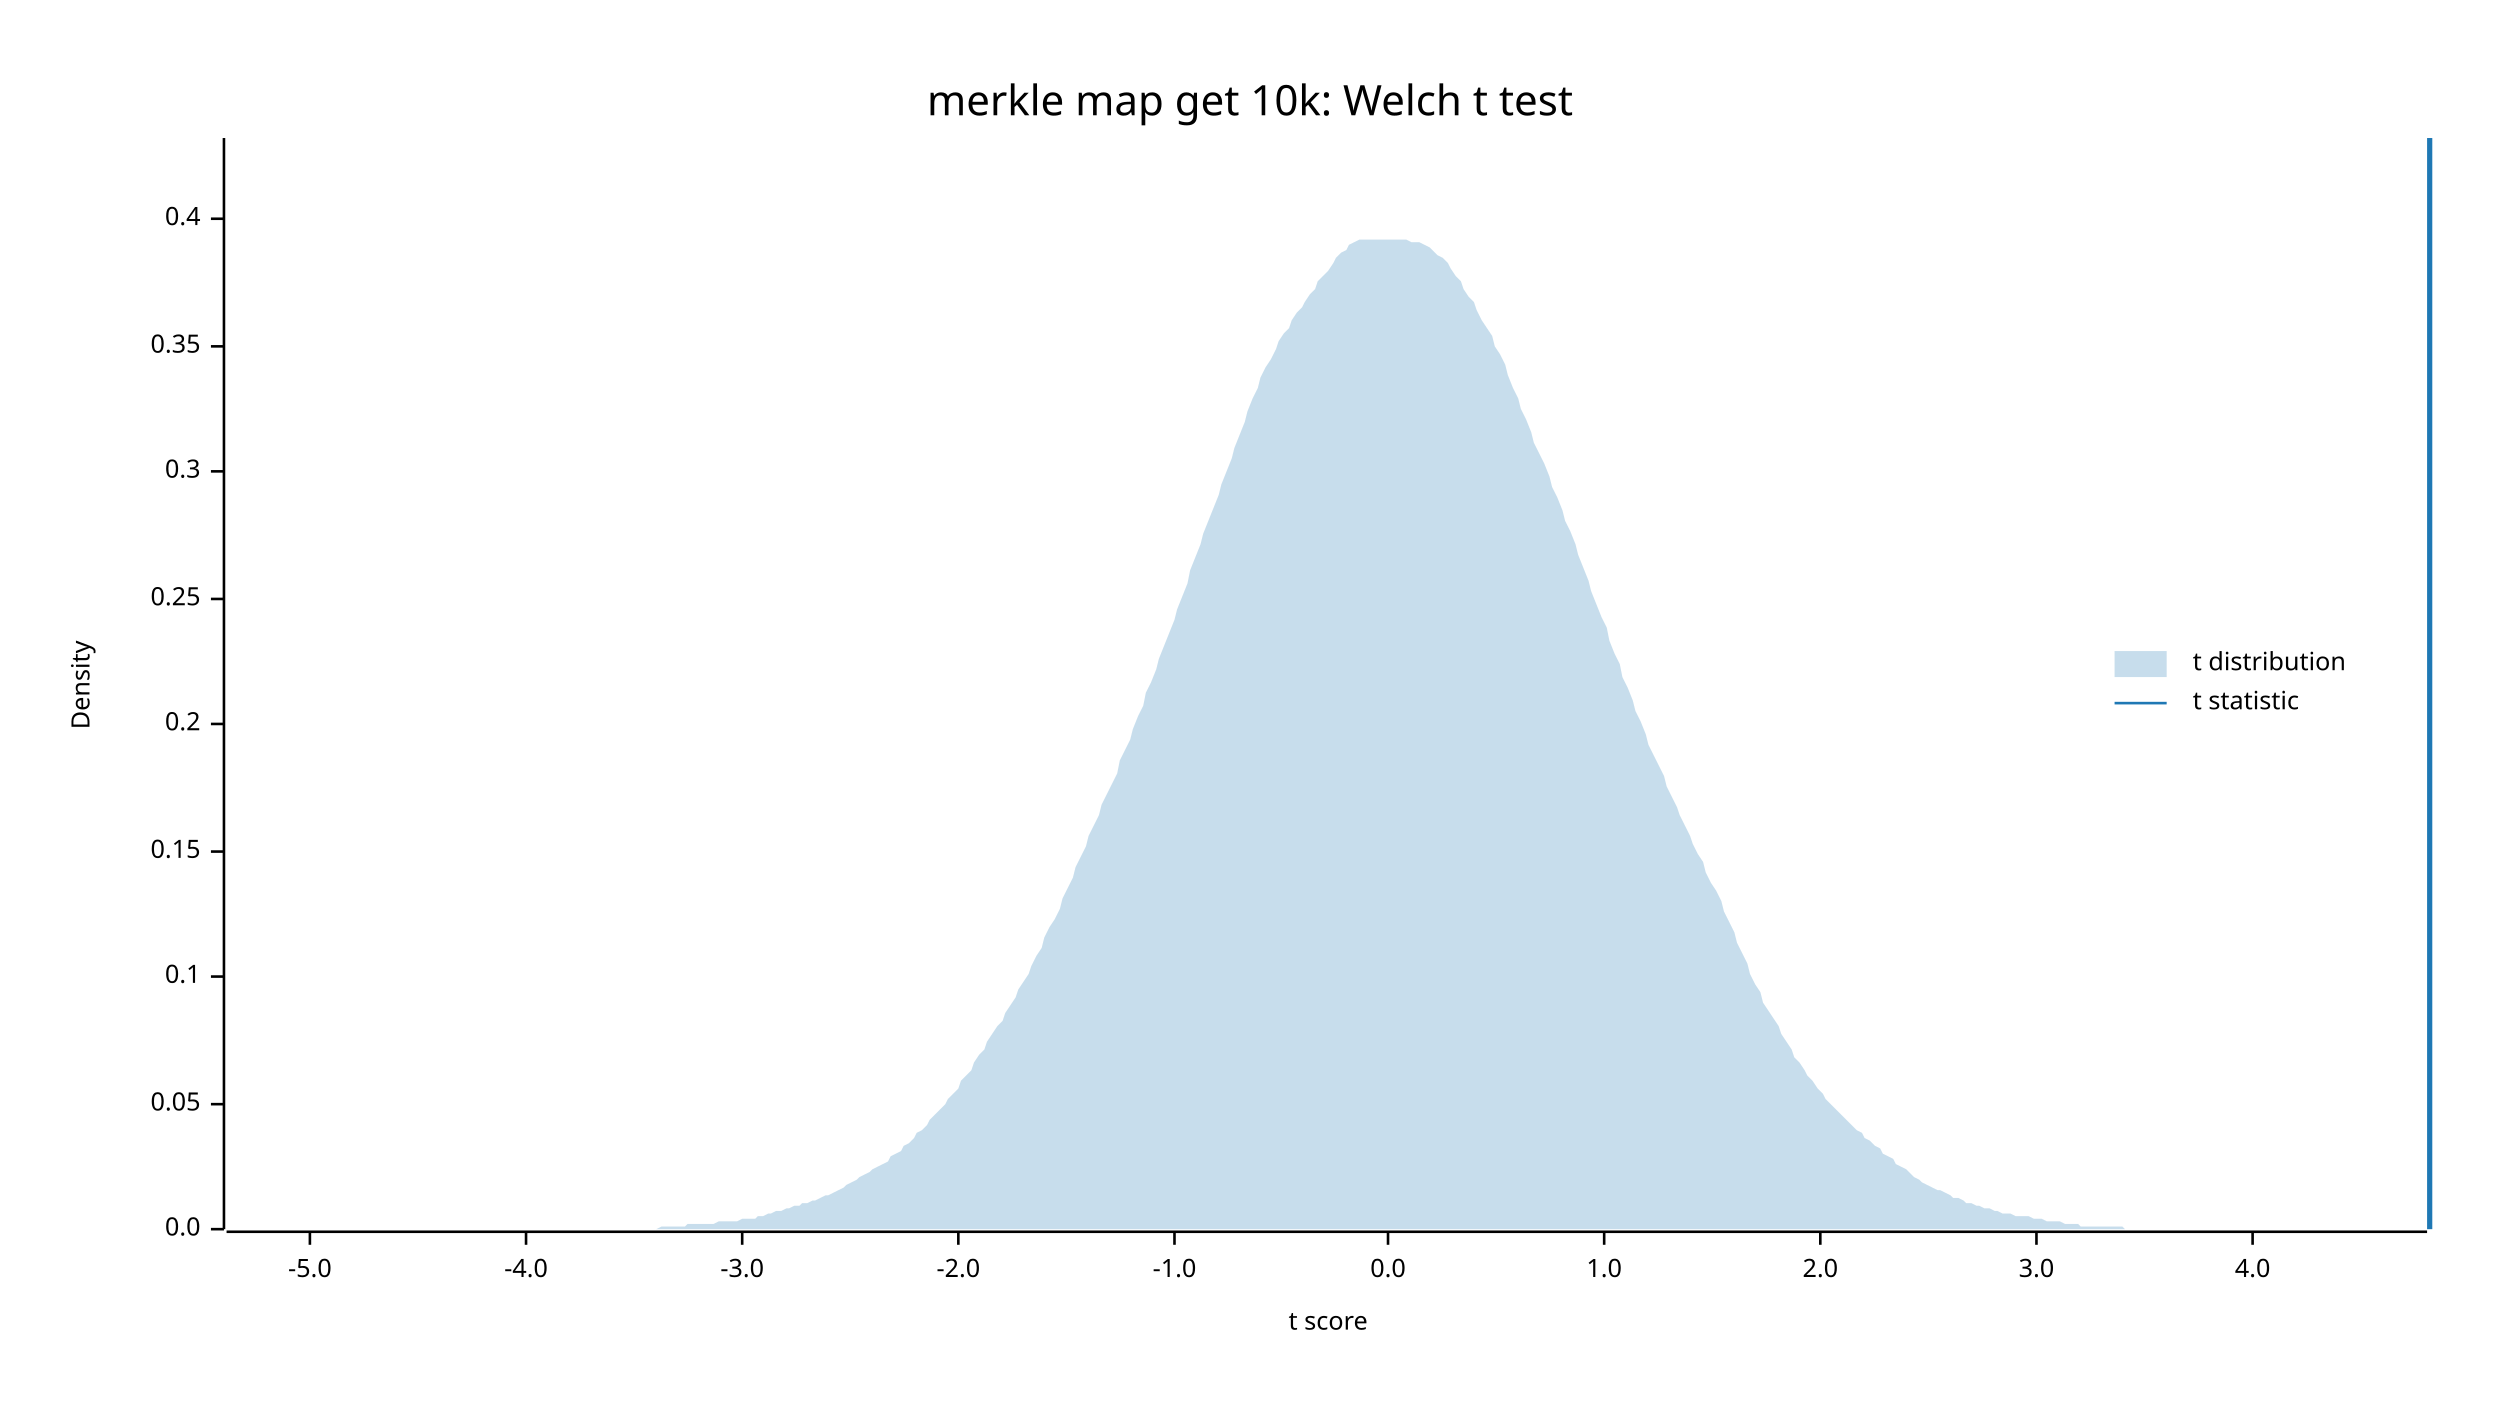
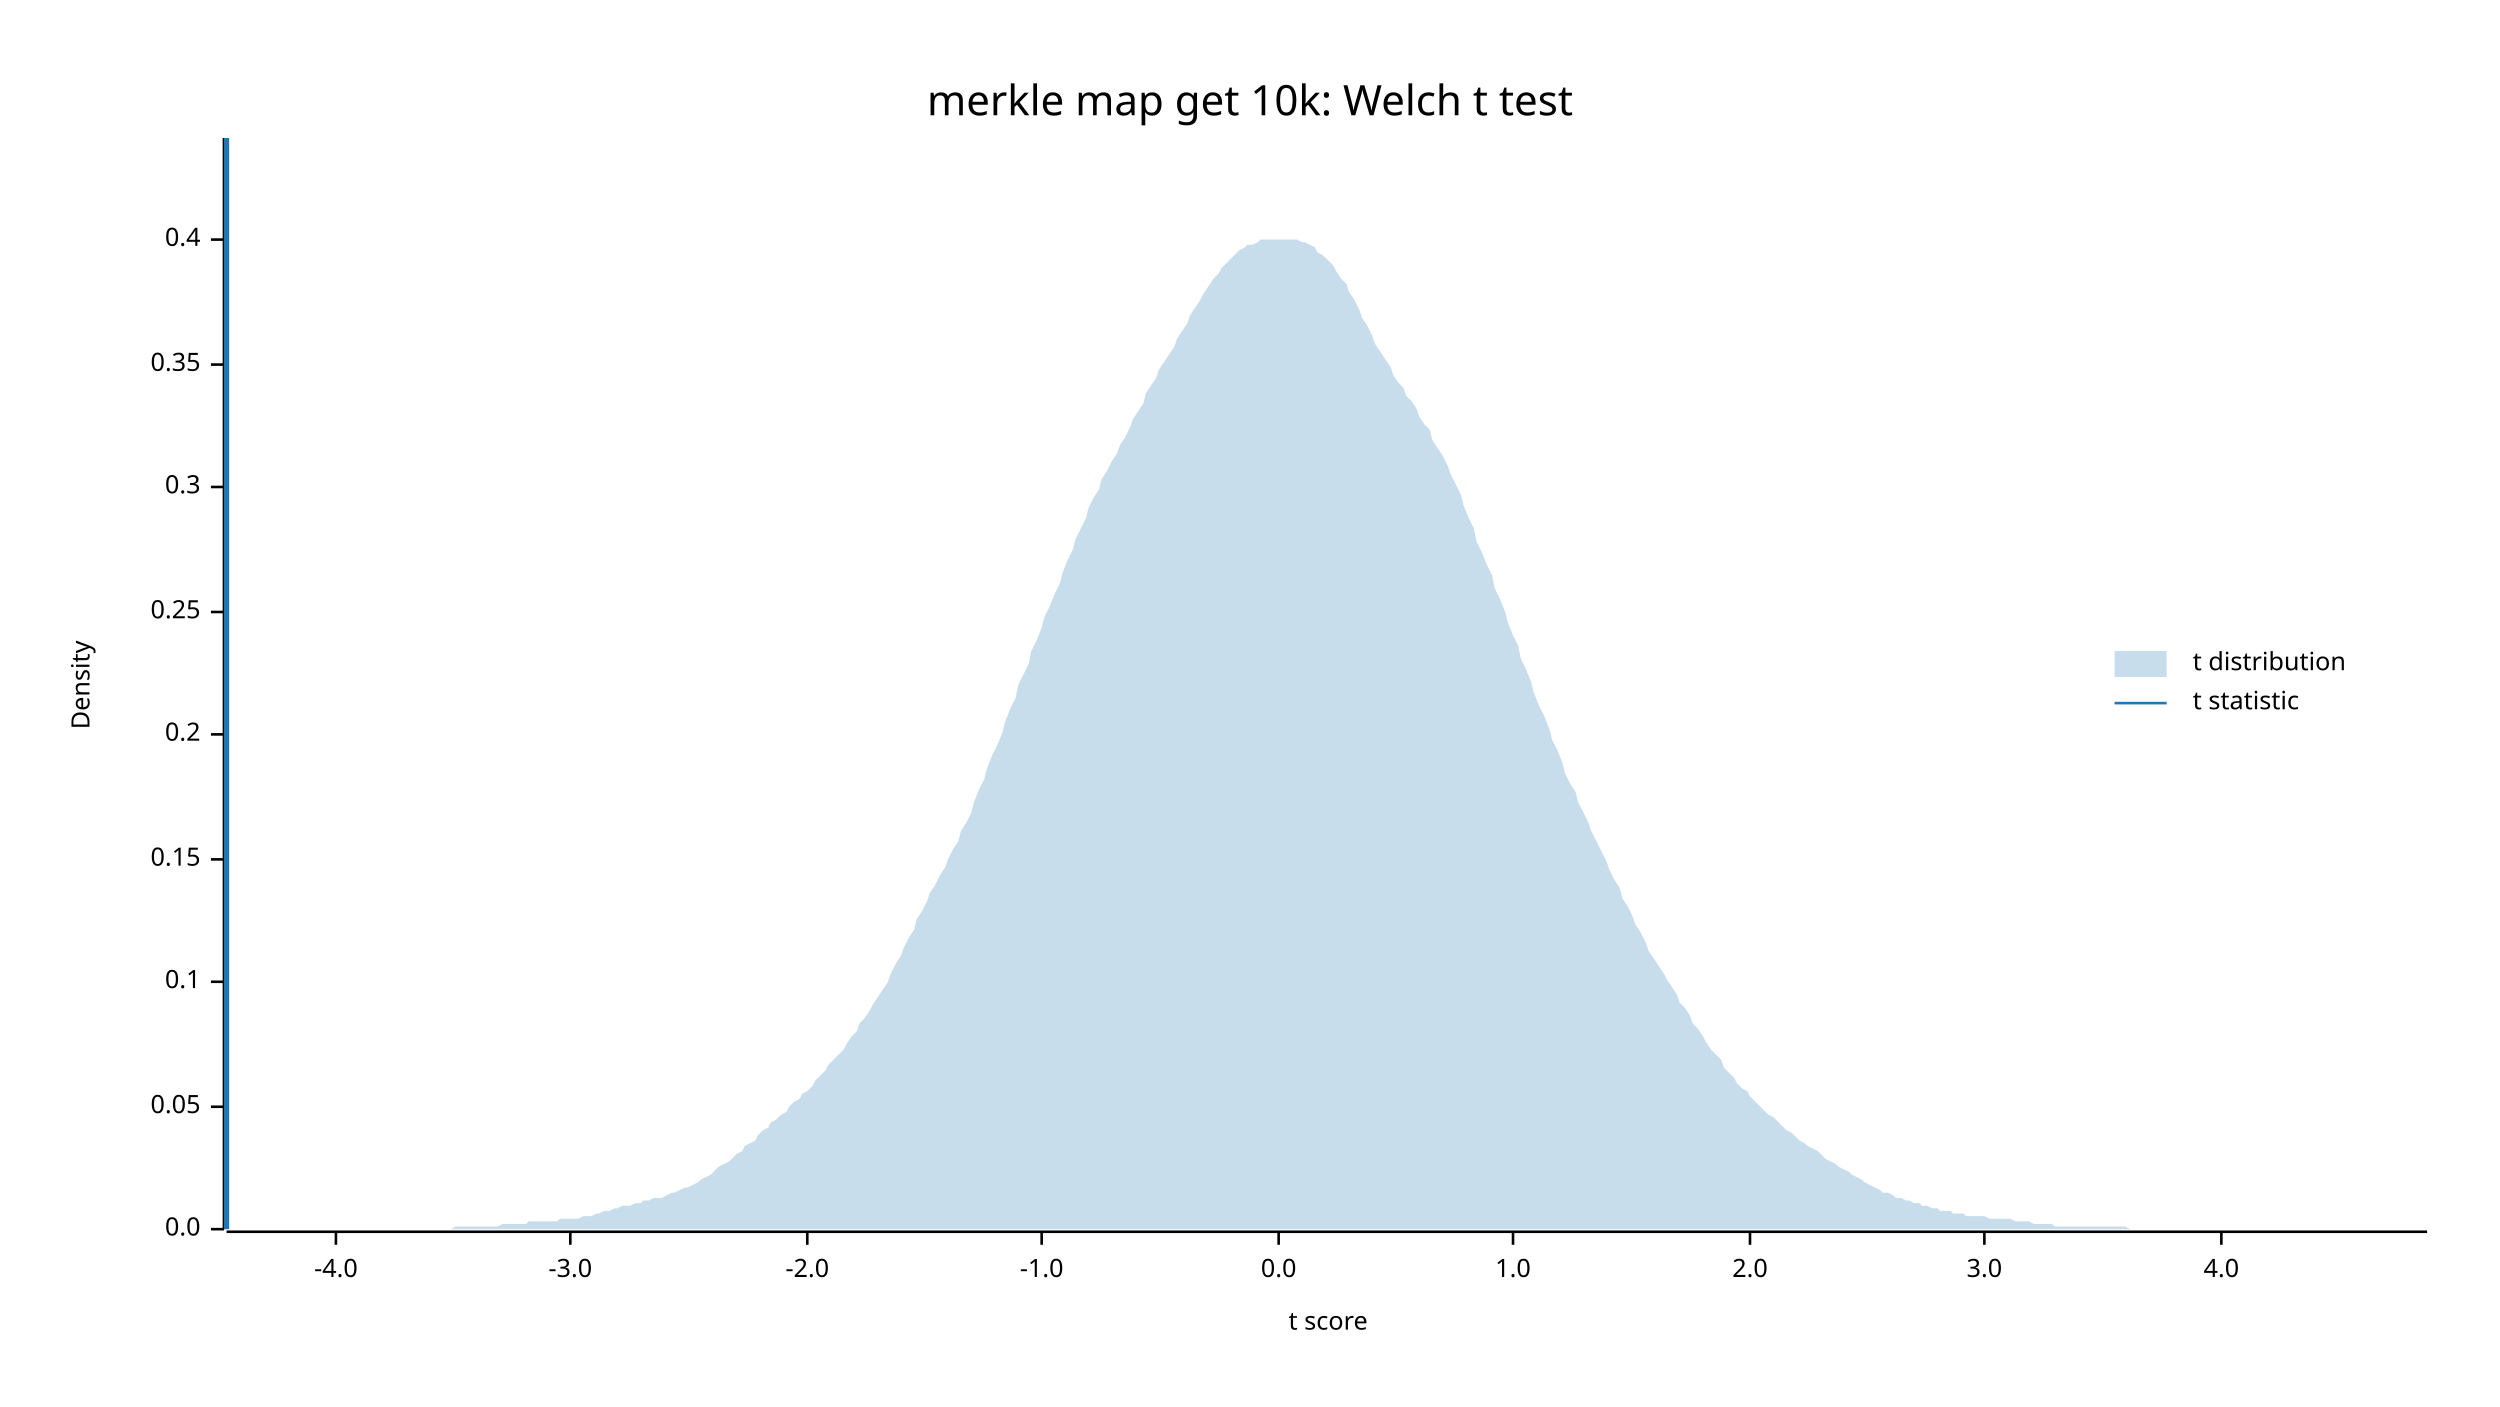
<svg xmlns="http://www.w3.org/2000/svg" width="960" height="540" viewBox="0 0 960 540">
  <text x="480" y="32" dy="0.76em" text-anchor="middle" font-family="sans-serif" font-size="16.129" opacity="1" fill="#000000">
merkle map get 10k: Welch t test
</text>
  <text x="27" y="263" dy="0.76em" text-anchor="middle" font-family="sans-serif" font-size="9.677" opacity="1" fill="#000000" transform="rotate(270, 27, 263)">
Density
</text>
  <text x="510" y="513" dy="-0.5ex" text-anchor="middle" font-family="sans-serif" font-size="9.677" opacity="1" fill="#000000">
t score
</text>
  <polyline fill="none" opacity="1" stroke="#000000" stroke-width="1" points="86,53 86,472 " />
  <text x="77" y="472" dy="0.5ex" text-anchor="end" font-family="sans-serif" font-size="9.677" opacity="1" fill="#000000">
0.0
</text>
  <polyline fill="none" opacity="1" stroke="#000000" stroke-width="1" points="81,472 86,472 " />
-   <text x="77" y="424" dy="0.5ex" text-anchor="end" font-family="sans-serif" font-size="9.677" opacity="1" fill="#000000">
+   <text x="77" y="425" dy="0.5ex" text-anchor="end" font-family="sans-serif" font-size="9.677" opacity="1" fill="#000000">
0.05
</text>
-   <polyline fill="none" opacity="1" stroke="#000000" stroke-width="1" points="81,424 86,424 " />
-   <text x="77" y="375" dy="0.5ex" text-anchor="end" font-family="sans-serif" font-size="9.677" opacity="1" fill="#000000">
+   <polyline fill="none" opacity="1" stroke="#000000" stroke-width="1" points="81,425 86,425 " />
+   <text x="77" y="377" dy="0.5ex" text-anchor="end" font-family="sans-serif" font-size="9.677" opacity="1" fill="#000000">
0.1
</text>
-   <polyline fill="none" opacity="1" stroke="#000000" stroke-width="1" points="81,375 86,375 " />
-   <text x="77" y="327" dy="0.5ex" text-anchor="end" font-family="sans-serif" font-size="9.677" opacity="1" fill="#000000">
+   <polyline fill="none" opacity="1" stroke="#000000" stroke-width="1" points="81,377 86,377 " />
+   <text x="77" y="330" dy="0.5ex" text-anchor="end" font-family="sans-serif" font-size="9.677" opacity="1" fill="#000000">
0.15
</text>
-   <polyline fill="none" opacity="1" stroke="#000000" stroke-width="1" points="81,327 86,327 " />
-   <text x="77" y="278" dy="0.5ex" text-anchor="end" font-family="sans-serif" font-size="9.677" opacity="1" fill="#000000">
+   <polyline fill="none" opacity="1" stroke="#000000" stroke-width="1" points="81,330 86,330 " />
+   <text x="77" y="282" dy="0.5ex" text-anchor="end" font-family="sans-serif" font-size="9.677" opacity="1" fill="#000000">
0.2
</text>
-   <polyline fill="none" opacity="1" stroke="#000000" stroke-width="1" points="81,278 86,278 " />
-   <text x="77" y="230" dy="0.5ex" text-anchor="end" font-family="sans-serif" font-size="9.677" opacity="1" fill="#000000">
+   <polyline fill="none" opacity="1" stroke="#000000" stroke-width="1" points="81,282 86,282 " />
+   <text x="77" y="235" dy="0.5ex" text-anchor="end" font-family="sans-serif" font-size="9.677" opacity="1" fill="#000000">
0.25
</text>
-   <polyline fill="none" opacity="1" stroke="#000000" stroke-width="1" points="81,230 86,230 " />
-   <text x="77" y="181" dy="0.5ex" text-anchor="end" font-family="sans-serif" font-size="9.677" opacity="1" fill="#000000">
+   <polyline fill="none" opacity="1" stroke="#000000" stroke-width="1" points="81,235 86,235 " />
+   <text x="77" y="187" dy="0.5ex" text-anchor="end" font-family="sans-serif" font-size="9.677" opacity="1" fill="#000000">
0.3
</text>
-   <polyline fill="none" opacity="1" stroke="#000000" stroke-width="1" points="81,181 86,181 " />
-   <text x="77" y="133" dy="0.5ex" text-anchor="end" font-family="sans-serif" font-size="9.677" opacity="1" fill="#000000">
+   <polyline fill="none" opacity="1" stroke="#000000" stroke-width="1" points="81,187 86,187 " />
+   <text x="77" y="140" dy="0.5ex" text-anchor="end" font-family="sans-serif" font-size="9.677" opacity="1" fill="#000000">
0.35
</text>
-   <polyline fill="none" opacity="1" stroke="#000000" stroke-width="1" points="81,133 86,133 " />
-   <text x="77" y="84" dy="0.5ex" text-anchor="end" font-family="sans-serif" font-size="9.677" opacity="1" fill="#000000">
+   <polyline fill="none" opacity="1" stroke="#000000" stroke-width="1" points="81,140 86,140 " />
+   <text x="77" y="92" dy="0.5ex" text-anchor="end" font-family="sans-serif" font-size="9.677" opacity="1" fill="#000000">
0.4
</text>
-   <polyline fill="none" opacity="1" stroke="#000000" stroke-width="1" points="81,84 86,84 " />
+   <polyline fill="none" opacity="1" stroke="#000000" stroke-width="1" points="81,92 86,92 " />
  <polyline fill="none" opacity="1" stroke="#000000" stroke-width="1" points="87,473 932,473 " />
-   <text x="119" y="483" dy="0.76em" text-anchor="middle" font-family="sans-serif" font-size="9.677" opacity="1" fill="#000000">
- -5.0
- </text>
-   <polyline fill="none" opacity="1" stroke="#000000" stroke-width="1" points="119,473 119,478 " />
-   <text x="202" y="483" dy="0.76em" text-anchor="middle" font-family="sans-serif" font-size="9.677" opacity="1" fill="#000000">
+   <text x="129" y="483" dy="0.76em" text-anchor="middle" font-family="sans-serif" font-size="9.677" opacity="1" fill="#000000">
-4.0
</text>
-   <polyline fill="none" opacity="1" stroke="#000000" stroke-width="1" points="202,473 202,478 " />
-   <text x="285" y="483" dy="0.76em" text-anchor="middle" font-family="sans-serif" font-size="9.677" opacity="1" fill="#000000">
+   <polyline fill="none" opacity="1" stroke="#000000" stroke-width="1" points="129,473 129,478 " />
+   <text x="219" y="483" dy="0.76em" text-anchor="middle" font-family="sans-serif" font-size="9.677" opacity="1" fill="#000000">
-3.0
</text>
-   <polyline fill="none" opacity="1" stroke="#000000" stroke-width="1" points="285,473 285,478 " />
-   <text x="368" y="483" dy="0.76em" text-anchor="middle" font-family="sans-serif" font-size="9.677" opacity="1" fill="#000000">
+   <polyline fill="none" opacity="1" stroke="#000000" stroke-width="1" points="219,473 219,478 " />
+   <text x="310" y="483" dy="0.76em" text-anchor="middle" font-family="sans-serif" font-size="9.677" opacity="1" fill="#000000">
-2.0
</text>
-   <polyline fill="none" opacity="1" stroke="#000000" stroke-width="1" points="368,473 368,478 " />
-   <text x="451" y="483" dy="0.76em" text-anchor="middle" font-family="sans-serif" font-size="9.677" opacity="1" fill="#000000">
+   <polyline fill="none" opacity="1" stroke="#000000" stroke-width="1" points="310,473 310,478 " />
+   <text x="400" y="483" dy="0.76em" text-anchor="middle" font-family="sans-serif" font-size="9.677" opacity="1" fill="#000000">
-1.0
</text>
-   <polyline fill="none" opacity="1" stroke="#000000" stroke-width="1" points="451,473 451,478 " />
-   <text x="533" y="483" dy="0.76em" text-anchor="middle" font-family="sans-serif" font-size="9.677" opacity="1" fill="#000000">
+   <polyline fill="none" opacity="1" stroke="#000000" stroke-width="1" points="400,473 400,478 " />
+   <text x="491" y="483" dy="0.76em" text-anchor="middle" font-family="sans-serif" font-size="9.677" opacity="1" fill="#000000">
0.0
</text>
-   <polyline fill="none" opacity="1" stroke="#000000" stroke-width="1" points="533,473 533,478 " />
-   <text x="616" y="483" dy="0.76em" text-anchor="middle" font-family="sans-serif" font-size="9.677" opacity="1" fill="#000000">
+   <polyline fill="none" opacity="1" stroke="#000000" stroke-width="1" points="491,473 491,478 " />
+   <text x="581" y="483" dy="0.76em" text-anchor="middle" font-family="sans-serif" font-size="9.677" opacity="1" fill="#000000">
1.0
</text>
-   <polyline fill="none" opacity="1" stroke="#000000" stroke-width="1" points="616,473 616,478 " />
-   <text x="699" y="483" dy="0.76em" text-anchor="middle" font-family="sans-serif" font-size="9.677" opacity="1" fill="#000000">
+   <polyline fill="none" opacity="1" stroke="#000000" stroke-width="1" points="581,473 581,478 " />
+   <text x="672" y="483" dy="0.76em" text-anchor="middle" font-family="sans-serif" font-size="9.677" opacity="1" fill="#000000">
2.0
</text>
-   <polyline fill="none" opacity="1" stroke="#000000" stroke-width="1" points="699,473 699,478 " />
-   <text x="782" y="483" dy="0.76em" text-anchor="middle" font-family="sans-serif" font-size="9.677" opacity="1" fill="#000000">
+   <polyline fill="none" opacity="1" stroke="#000000" stroke-width="1" points="672,473 672,478 " />
+   <text x="762" y="483" dy="0.76em" text-anchor="middle" font-family="sans-serif" font-size="9.677" opacity="1" fill="#000000">
3.0
</text>
-   <polyline fill="none" opacity="1" stroke="#000000" stroke-width="1" points="782,473 782,478 " />
-   <text x="865" y="483" dy="0.76em" text-anchor="middle" font-family="sans-serif" font-size="9.677" opacity="1" fill="#000000">
+   <polyline fill="none" opacity="1" stroke="#000000" stroke-width="1" points="762,473 762,478 " />
+   <text x="853" y="483" dy="0.76em" text-anchor="middle" font-family="sans-serif" font-size="9.677" opacity="1" fill="#000000">
4.0
</text>
-   <polyline fill="none" opacity="1" stroke="#000000" stroke-width="1" points="865,473 865,478 " />
-   <polygon opacity="0.25" fill="#1F78B4" points="87,472 88,472 90,472 92,472 93,472 95,472 97,472 98,472 100,472 102,472 103,472 105,472 107,472 109,472 110,472 112,472 114,472 115,472 117,472 119,472 120,472 122,472 124,472 125,472 127,472 129,472 131,472 132,472 134,472 136,472 137,472 139,472 141,472 142,472 144,472 146,472 147,472 149,472 151,472 153,472 154,472 156,472 158,472 159,472 161,472 163,472 164,472 166,472 168,472 169,472 171,472 173,472 175,472 176,472 178,472 180,472 181,472 183,472 185,472 186,472 188,472 190,472 191,472 193,472 195,472 197,472 198,472 200,472 202,472 203,472 205,472 207,472 208,472 210,472 212,472 214,472 215,472 217,472 219,472 220,472 222,472 224,472 225,472 227,472 229,472 230,472 232,472 234,472 236,472 237,472 239,472 241,472 242,472 244,472 246,472 247,472 249,472 251,472 252,472 254,471 256,471 258,471 259,471 261,471 263,471 264,470 266,470 268,470 269,470 271,470 273,470 274,470 276,469 278,469 280,469 281,469 283,469 285,468 286,468 288,468 290,468 291,467 293,467 295,466 296,466 298,465 300,465 302,464 303,464 305,463 307,463 308,462 310,462 312,461 313,461 315,460 317,459 318,459 320,458 322,457 324,456 325,455 327,454 329,453 330,452 332,451 334,450 335,449 337,448 339,447 341,446 342,444 344,443 346,442 347,440 349,439 351,437 352,435 354,434 356,432 357,430 359,428 361,426 363,424 364,422 366,420 368,418 369,415 371,413 373,411 374,408 376,405 378,403 379,400 381,397 383,394 385,392 386,389 388,386 390,383 391,380 393,377 395,374 396,371 398,367 400,364 401,360 403,356 405,353 407,349 408,345 410,341 412,337 413,333 415,329 417,325 418,321 420,317 422,313 423,309 425,305 427,301 429,297 430,292 432,288 434,284 435,280 437,275 439,271 440,266 442,262 444,257 445,253 447,248 449,243 451,238 452,234 454,229 456,224 457,219 459,214 461,209 462,205 464,200 466,195 468,190 469,186 471,181 473,176 474,172 476,167 478,162 479,158 481,153 483,149 484,145 486,141 488,138 490,134 491,131 493,128 495,126 496,123 498,120 500,118 501,116 503,113 505,111 506,108 508,106 510,104 512,101 513,99 515,97 517,96 518,94 520,93 522,92 523,92 525,92 527,92 528,92 530,92 532,92 534,92 535,92 537,92 539,92 540,92 542,93 544,93 545,93 547,94 549,95 550,96 552,98 554,99 556,101 557,103 559,106 561,108 562,111 564,114 566,116 567,119 569,123 571,126 573,129 574,133 576,136 578,140 579,144 581,149 583,153 584,157 586,161 588,166 589,170 591,174 593,178 595,183 596,187 598,191 600,196 601,200 603,204 605,209 606,213 608,218 610,223 611,227 613,232 615,237 617,241 618,246 620,251 622,255 623,260 625,264 627,269 628,273 630,277 632,282 633,286 635,290 637,294 639,298 640,302 642,306 644,310 645,313 647,317 649,321 650,324 652,328 654,331 655,335 657,339 659,342 661,346 662,350 664,354 666,358 667,362 669,366 671,370 672,374 674,378 676,381 677,385 679,388 681,391 683,394 684,397 686,400 688,403 689,406 691,408 693,411 694,413 696,415 698,418 700,420 701,422 703,424 705,426 706,427 708,429 710,431 711,432 713,434 715,435 716,437 718,438 720,440 722,441 723,443 725,444 727,445 728,447 730,448 732,449 733,450 735,452 737,453 738,454 740,455 742,456 744,457 745,457 747,458 749,459 750,460 752,460 754,461 755,462 757,462 759,463 760,463 762,464 764,464 766,465 767,465 769,466 771,466 772,466 774,467 776,467 777,467 779,467 781,468 782,468 784,468 786,469 788,469 789,469 791,469 793,470 794,470 796,470 798,470 799,471 801,471 803,471 804,471 806,471 808,471 810,471 811,471 813,471 815,471 816,472 818,472 820,472 821,472 823,472 825,472 827,472 828,472 830,472 832,472 833,472 835,472 837,472 838,472 840,472 842,472 843,472 845,472 847,472 849,472 850,472 852,472 854,472 855,472 857,472 859,472 860,472 862,472 864,472 865,472 867,472 869,472 871,472 872,472 874,472 876,472 877,472 879,472 881,472 882,472 884,472 886,472 887,472 889,472 891,472 893,472 894,472 896,472 898,472 899,472 901,472 903,472 904,472 906,472 908,472 909,472 911,472 913,472 915,472 916,472 918,472 920,472 921,472 923,472 925,472 926,472 928,472 930,472 932,472 932,472 87,472 " />
-   <polyline fill="none" opacity="1" stroke="#1F78B4" stroke-width="2" points="933,472 933,53 " />
+   <polyline fill="none" opacity="1" stroke="#000000" stroke-width="1" points="853,473 853,478 " />
+   <polygon opacity="0.25" fill="#1F78B4" points="87,472 88,472 90,472 92,472 93,472 95,472 97,472 98,472 100,472 102,472 103,472 105,472 107,472 109,472 110,472 112,472 114,472 115,472 117,472 119,472 120,472 122,472 124,472 125,472 127,472 129,472 131,472 132,472 134,472 136,472 137,472 139,472 141,472 142,472 144,472 146,472 147,472 149,472 151,472 153,472 154,472 156,472 158,472 159,472 161,472 163,472 164,472 166,472 168,472 169,472 171,472 173,472 175,471 176,471 178,471 180,471 181,471 183,471 185,471 186,471 188,471 190,471 191,471 193,470 195,470 197,470 198,470 200,470 202,470 203,469 205,469 207,469 208,469 210,469 212,469 214,469 215,468 217,468 219,468 220,468 222,468 224,467 225,467 227,467 229,466 230,466 232,465 234,465 236,464 237,464 239,463 241,463 242,463 244,462 246,462 247,461 249,461 251,460 252,460 254,460 256,459 258,458 259,458 261,457 263,456 264,456 266,455 268,454 269,453 271,452 273,451 274,450 276,448 278,447 280,446 281,445 283,443 285,442 286,440 288,439 290,438 291,436 293,434 295,433 296,431 298,430 300,428 302,427 303,425 305,423 307,422 308,420 310,419 312,417 313,415 315,413 317,411 318,409 320,407 322,405 324,403 325,401 327,398 329,396 330,393 332,391 334,388 335,386 337,383 339,380 341,377 342,374 344,370 346,367 347,364 349,360 351,357 352,353 354,350 356,346 357,343 359,340 361,336 363,333 364,330 366,326 368,323 369,319 371,316 373,312 374,308 376,303 378,299 379,295 381,290 383,286 385,281 386,277 388,272 390,268 391,263 393,259 395,255 396,250 398,246 400,241 401,237 403,233 405,228 407,224 408,220 410,215 412,211 413,207 415,203 417,199 418,195 420,191 422,188 423,184 425,181 427,177 429,174 430,171 432,168 434,164 435,161 437,158 439,155 440,151 442,148 444,145 445,142 447,139 449,136 451,133 452,130 454,127 456,124 457,121 459,118 461,115 462,113 464,110 466,107 468,105 469,103 471,101 473,99 474,98 476,96 478,95 479,94 481,94 483,93 484,92 486,92 488,92 490,92 491,92 493,92 495,92 496,92 498,92 500,93 501,93 503,94 505,95 506,97 508,98 510,100 512,102 513,104 515,107 517,109 518,112 520,115 522,119 523,122 525,125 527,129 528,132 530,135 532,138 534,141 535,144 537,147 539,149 540,152 542,154 544,157 545,160 547,163 549,165 550,169 552,172 554,175 556,179 557,182 559,186 561,190 562,194 564,199 566,203 567,208 569,212 571,217 573,221 574,226 576,230 578,235 579,239 581,244 583,248 584,253 586,257 588,262 589,266 591,271 593,275 595,280 596,284 598,288 600,293 601,297 603,301 605,304 606,308 608,312 610,316 611,319 613,323 615,327 617,331 618,334 620,338 622,341 623,345 625,348 627,352 628,355 630,358 632,362 633,365 635,368 637,371 639,374 640,376 642,379 644,382 645,385 647,387 649,390 650,393 652,395 654,398 655,400 657,403 659,405 661,407 662,410 664,412 666,414 667,416 669,418 671,419 672,421 674,423 676,425 677,426 679,428 681,429 683,431 684,432 686,434 688,435 689,436 691,438 693,439 694,440 696,441 698,442 700,444 701,445 703,446 705,447 706,448 708,449 710,450 711,451 713,452 715,453 716,454 718,455 720,456 722,457 723,458 725,458 727,459 728,460 730,460 732,461 733,461 735,462 737,462 738,463 740,463 742,464 744,464 745,465 747,465 749,465 750,466 752,466 754,466 755,467 757,467 759,467 760,467 762,467 764,468 766,468 767,468 769,468 771,468 772,468 774,469 776,469 777,469 779,469 781,470 782,470 784,470 786,470 788,470 789,471 791,471 793,471 794,471 796,471 798,471 799,471 801,471 803,471 804,471 806,471 808,471 810,471 811,471 813,471 815,471 816,471 818,472 820,472 821,472 823,472 825,472 827,472 828,472 830,472 832,472 833,472 835,472 837,472 838,472 840,472 842,472 843,472 845,472 847,472 849,472 850,472 852,472 854,472 855,472 857,472 859,472 860,472 862,472 864,472 865,472 867,472 869,472 871,472 872,472 874,472 876,472 877,472 879,472 881,472 882,472 884,472 886,472 887,472 889,472 891,472 893,472 894,472 896,472 898,472 899,472 901,472 903,472 904,472 906,472 908,472 909,472 911,472 913,472 915,472 916,472 918,472 920,472 921,472 923,472 925,472 926,472 928,472 930,472 932,472 932,472 87,472 " />
+   <polyline fill="none" opacity="1" stroke="#1F78B4" stroke-width="2" points="87,472 87,53 " />
  <text x="842" y="250" dy="0.76em" text-anchor="start" font-family="sans-serif" font-size="9.677" opacity="1" fill="#000000">
t distribution
</text>
  <text x="842" y="265" dy="0.76em" text-anchor="start" font-family="sans-serif" font-size="9.677" opacity="1" fill="#000000">
t statistic
</text>
  <rect x="812" y="250" width="20" height="10" opacity="0.25" fill="#1F78B4" stroke="none" />
  <polyline fill="none" opacity="1" stroke="#1F78B4" stroke-width="1" points="812,270 832,270 " />
</svg>
